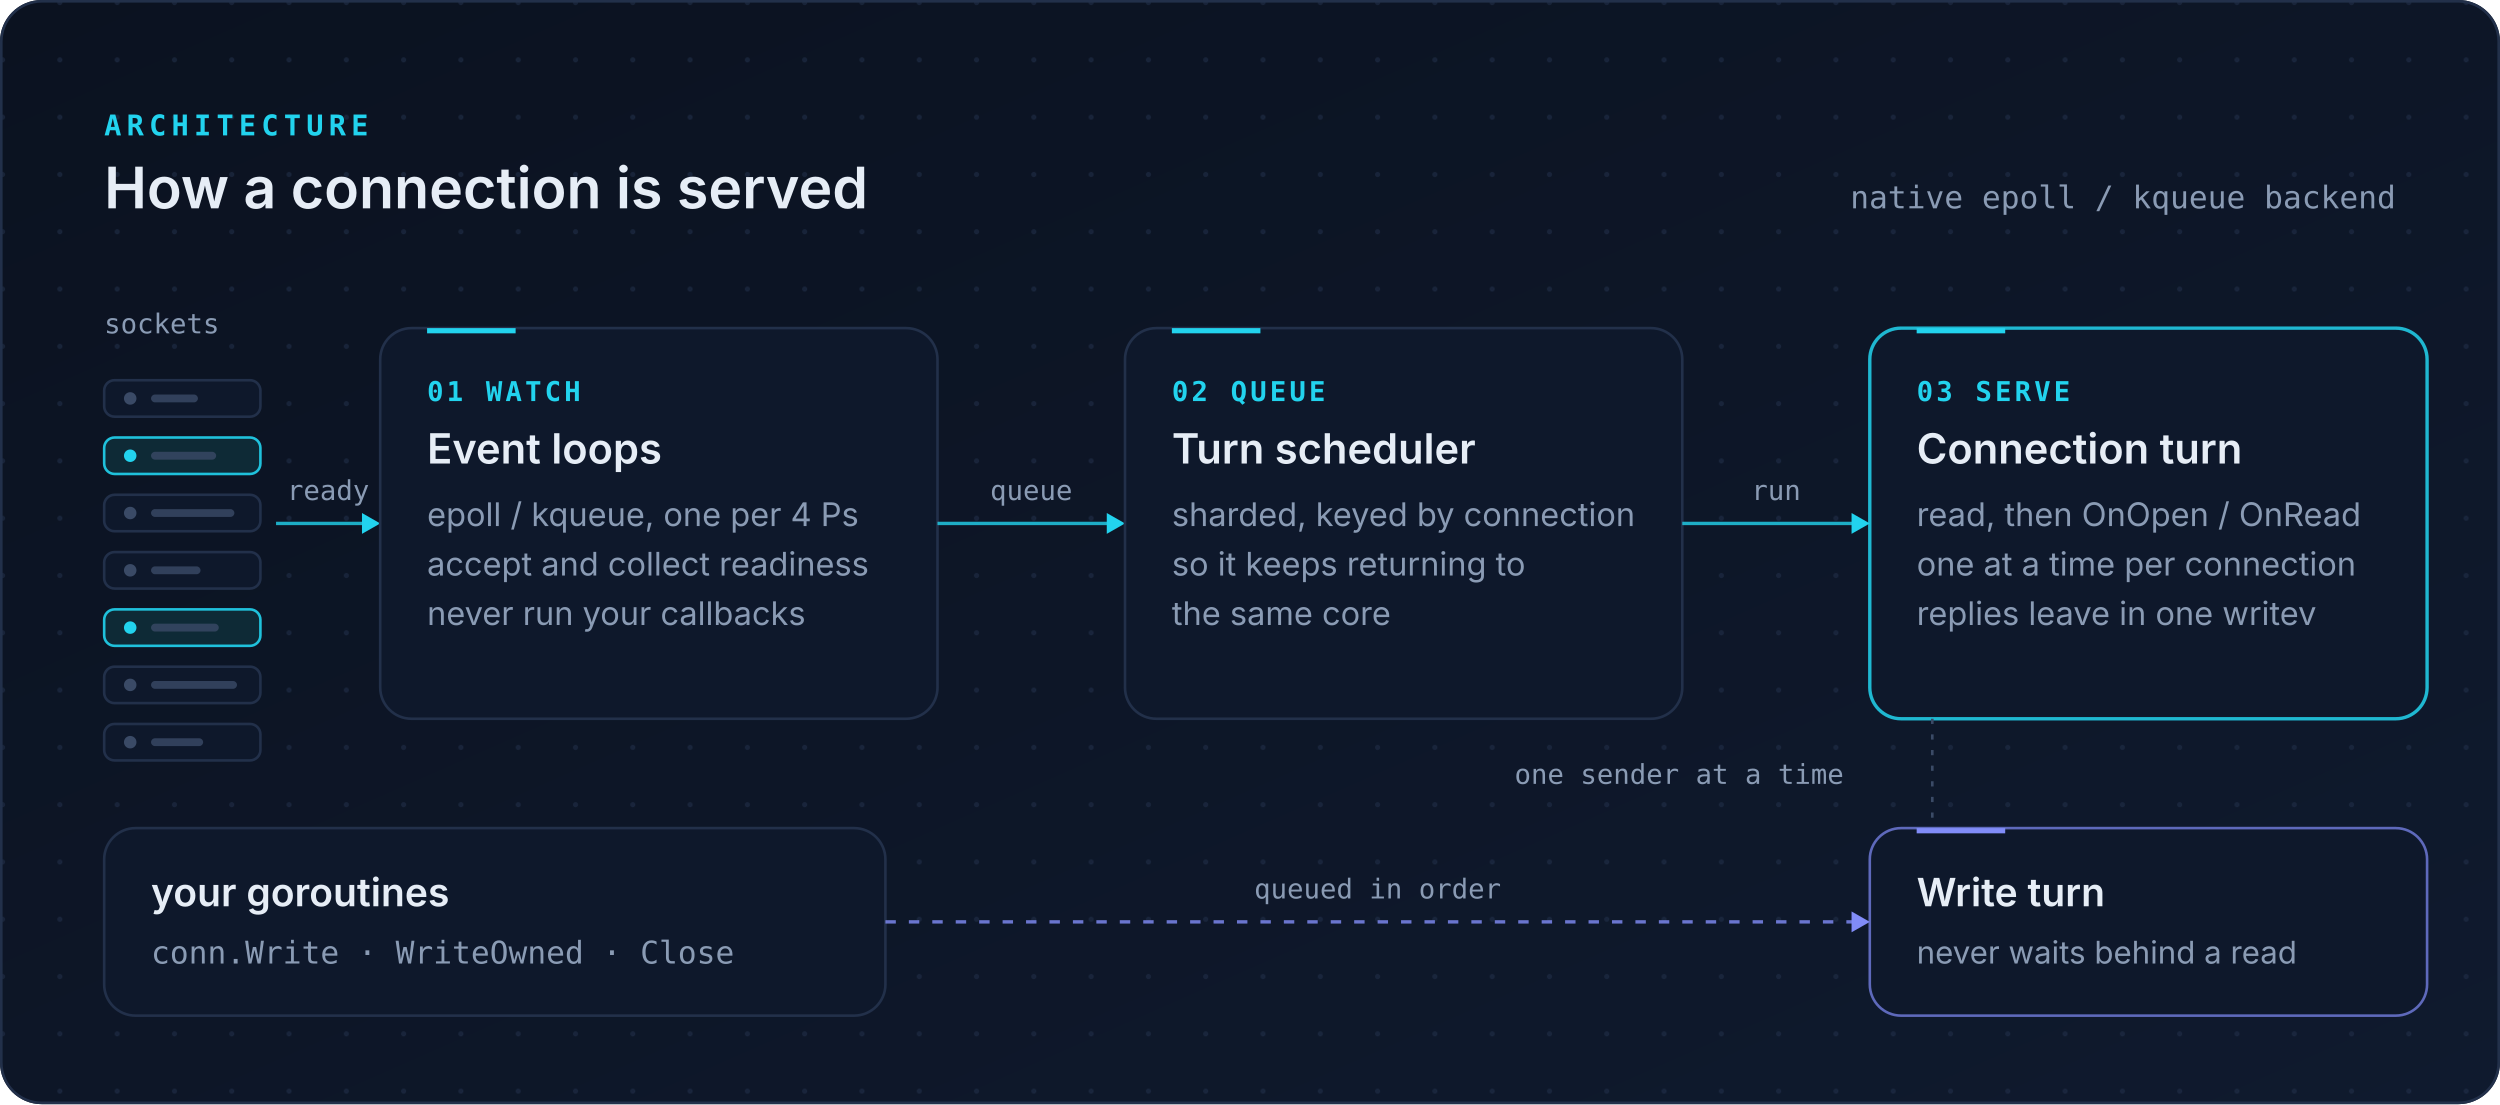
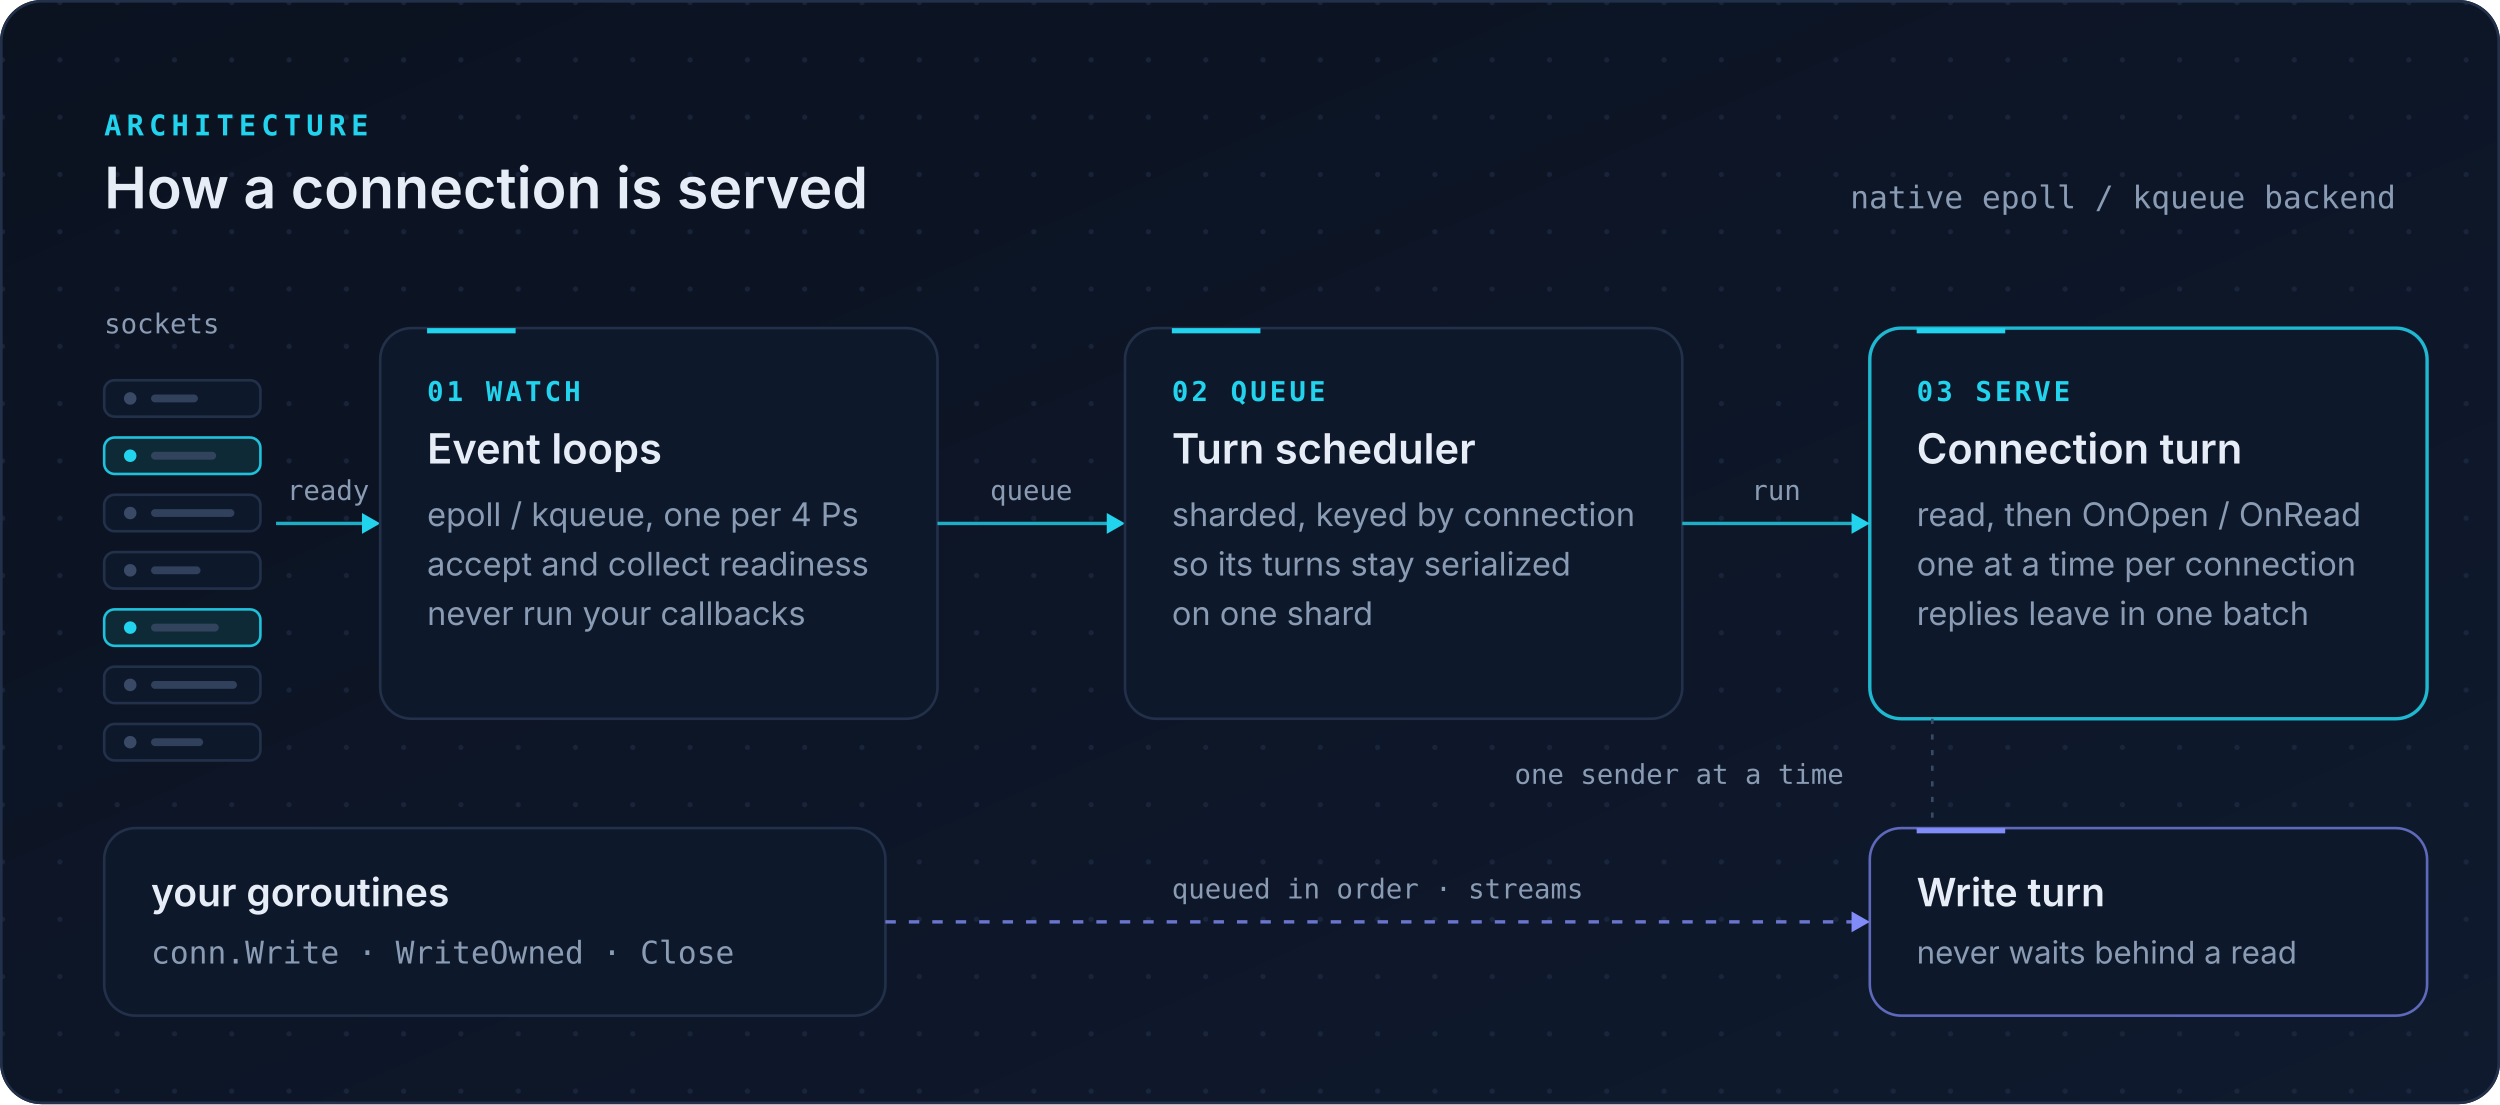
<svg xmlns="http://www.w3.org/2000/svg" width="960" height="424" viewBox="0 0 960 424">
  <defs>
    <linearGradient id="bg" x1="0" y1="0" x2="1" y2="1">
      <stop offset="0" stop-color="#0B1220" />
      <stop offset="1" stop-color="#0F1A2E" />
    </linearGradient>
    <radialGradient id="glow" cx="0.5" cy="0.5" r="0.5">
      <stop offset="0" stop-color="#22D3EE" stop-opacity="0.35" />
      <stop offset="1" stop-color="#22D3EE" stop-opacity="0" />
    </radialGradient>
    <radialGradient id="glow2" cx="0.5" cy="0.5" r="0.5">
      <stop offset="0" stop-color="#818CF8" stop-opacity="0.22" />
      <stop offset="1" stop-color="#818CF8" stop-opacity="0" />
    </radialGradient>
    <linearGradient id="beam" x1="0" y1="0" x2="1" y2="0">
      <stop offset="0" stop-color="#22D3EE" stop-opacity="0" />
      <stop offset="0.5" stop-color="#22D3EE" stop-opacity="0.9" />
      <stop offset="1" stop-color="#22D3EE" stop-opacity="0" />
    </linearGradient>
    <linearGradient id="word" x1="0" y1="0" x2="1" y2="1">
      <stop offset="0" stop-color="#FFFFFF" />
      <stop offset="1" stop-color="#A5F3FC" />
    </linearGradient>
    <pattern id="dots" width="22" height="22" patternUnits="userSpaceOnUse">
      <circle cx="1" cy="1" r="1" fill="#22304A" />
    </pattern>
  </defs>
  <rect width="960" height="424" rx="16" fill="url(#bg)" />
  <rect width="960" height="424" rx="16" fill="url(#dots)" opacity="0.55" />
  <rect x="0.5" y="0.5" width="959" height="423" rx="15.5" fill="none" stroke="#22304A" />
  <text x="40.0" y="52.0" font-family="'JetBrains Mono', ui-monospace, SFMono-Regular, Menlo, Consolas, monospace" font-size="11" fill="#22D3EE" text-anchor="start" font-weight="600" letter-spacing="2">ARCHITECTURE</text>
  <text x="40.0" y="80.0" font-family="Inter, -apple-system, BlinkMacSystemFont, 'Segoe UI', Helvetica, Arial, sans-serif" font-size="22" fill="#E6EDF6" text-anchor="start" font-weight="600">How a connection is served</text>
  <text x="920.0" y="80.0" font-family="'JetBrains Mono', ui-monospace, SFMono-Regular, Menlo, Consolas, monospace" font-size="12" fill="#8A9BB4" text-anchor="end" font-weight="400">native epoll / kqueue backend</text>
  <text x="40.0" y="128.0" font-family="'JetBrains Mono', ui-monospace, SFMono-Regular, Menlo, Consolas, monospace" font-size="10.5" fill="#8A9BB4" text-anchor="start" font-weight="400">sockets</text>
  <rect x="40" y="146" width="60" height="14" rx="4" fill="#0E182B" stroke="#22304A" stroke-opacity="1" />
  <circle cx="50" cy="153" r="2.4" fill="#3A4A66" />
  <rect x="58" y="151.5" width="18" height="3" rx="1.5" fill="#3A4A66" opacity="0.8" />
  <rect x="40" y="168" width="60" height="14" rx="4" fill="#0E2A36" stroke="#22D3EE" stroke-opacity="0.9" />
  <circle cx="50" cy="175" r="2.4" fill="#22D3EE" />
  <rect x="58" y="173.5" width="25" height="3" rx="1.5" fill="#3A4A66" opacity="0.8" />
  <rect x="40" y="190" width="60" height="14" rx="4" fill="#0E182B" stroke="#22304A" stroke-opacity="1" />
  <circle cx="50" cy="197" r="2.4" fill="#3A4A66" />
  <rect x="58" y="195.5" width="32" height="3" rx="1.5" fill="#3A4A66" opacity="0.8" />
  <rect x="40" y="212" width="60" height="14" rx="4" fill="#0E182B" stroke="#22304A" stroke-opacity="1" />
  <circle cx="50" cy="219" r="2.4" fill="#3A4A66" />
  <rect x="58" y="217.5" width="19" height="3" rx="1.5" fill="#3A4A66" opacity="0.8" />
  <rect x="40" y="234" width="60" height="14" rx="4" fill="#0E2A36" stroke="#22D3EE" stroke-opacity="0.9" />
  <circle cx="50" cy="241" r="2.4" fill="#22D3EE" />
  <rect x="58" y="239.5" width="26" height="3" rx="1.5" fill="#3A4A66" opacity="0.8" />
  <rect x="40" y="256" width="60" height="14" rx="4" fill="#0E182B" stroke="#22304A" stroke-opacity="1" />
  <circle cx="50" cy="263" r="2.4" fill="#3A4A66" />
  <rect x="58" y="261.5" width="33" height="3" rx="1.5" fill="#3A4A66" opacity="0.8" />
  <rect x="40" y="278" width="60" height="14" rx="4" fill="#0E182B" stroke="#22304A" stroke-opacity="1" />
  <circle cx="50" cy="285" r="2.4" fill="#3A4A66" />
  <rect x="58" y="283.5" width="20" height="3" rx="1.5" fill="#3A4A66" opacity="0.8" />
  <line x1="106" y1="201" x2="140" y2="201" stroke="#22D3EE" stroke-width="1.3" opacity="0.8" />
  <path d="M146,201 l-7,-4 v8 z" fill="#22D3EE" />
  <text x="126.0" y="192.0" font-family="'JetBrains Mono', ui-monospace, SFMono-Regular, Menlo, Consolas, monospace" font-size="10.5" fill="#8A9BB4" text-anchor="middle" font-weight="400">ready</text>
  <rect x="146" y="126" width="214" height="150" rx="12" fill="#0E182B" stroke="#22304A" stroke-opacity="1" stroke-width="1" />
  <rect x="164" y="126" width="34" height="2" fill="#22D3EE" />
  <text x="164.0" y="154.0" font-family="'JetBrains Mono', ui-monospace, SFMono-Regular, Menlo, Consolas, monospace" font-size="10.5" fill="#22D3EE" text-anchor="start" font-weight="600" letter-spacing="1.2">01  WATCH</text>
  <text x="164.0" y="178.0" font-family="Inter, -apple-system, BlinkMacSystemFont, 'Segoe UI', Helvetica, Arial, sans-serif" font-size="16" fill="#E6EDF6" text-anchor="start" font-weight="600">Event loops</text>
  <text x="164.0" y="202.0" font-family="Inter, -apple-system, BlinkMacSystemFont, 'Segoe UI', Helvetica, Arial, sans-serif" font-size="12.5" fill="#8A9BB4" text-anchor="start" font-weight="400">epoll / kqueue, one per 4 Ps</text>
  <text x="164.0" y="221.0" font-family="Inter, -apple-system, BlinkMacSystemFont, 'Segoe UI', Helvetica, Arial, sans-serif" font-size="12.5" fill="#8A9BB4" text-anchor="start" font-weight="400">accept and collect readiness</text>
  <text x="164.0" y="240.0" font-family="Inter, -apple-system, BlinkMacSystemFont, 'Segoe UI', Helvetica, Arial, sans-serif" font-size="12.5" fill="#8A9BB4" text-anchor="start" font-weight="400">never run your callbacks</text>
  <line x1="360" y1="201" x2="426" y2="201" stroke="#22D3EE" stroke-width="1.3" opacity="0.8" />
  <path d="M432,201 l-7,-4 v8 z" fill="#22D3EE" />
  <text x="396.0" y="192.0" font-family="'JetBrains Mono', ui-monospace, SFMono-Regular, Menlo, Consolas, monospace" font-size="10.5" fill="#8A9BB4" text-anchor="middle" font-weight="400">queue</text>
  <rect x="432" y="126" width="214" height="150" rx="12" fill="#0E182B" stroke="#22304A" stroke-opacity="1" stroke-width="1" />
  <rect x="450" y="126" width="34" height="2" fill="#22D3EE" />
  <text x="450.0" y="154.0" font-family="'JetBrains Mono', ui-monospace, SFMono-Regular, Menlo, Consolas, monospace" font-size="10.5" fill="#22D3EE" text-anchor="start" font-weight="600" letter-spacing="1.2">02  QUEUE</text>
  <text x="450.0" y="178.0" font-family="Inter, -apple-system, BlinkMacSystemFont, 'Segoe UI', Helvetica, Arial, sans-serif" font-size="16" fill="#E6EDF6" text-anchor="start" font-weight="600">Turn scheduler</text>
  <text x="450.0" y="202.0" font-family="Inter, -apple-system, BlinkMacSystemFont, 'Segoe UI', Helvetica, Arial, sans-serif" font-size="12.5" fill="#8A9BB4" text-anchor="start" font-weight="400">sharded, keyed by connection</text>
-   <text x="450.0" y="221.0" font-family="Inter, -apple-system, BlinkMacSystemFont, 'Segoe UI', Helvetica, Arial, sans-serif" font-size="12.5" fill="#8A9BB4" text-anchor="start" font-weight="400">so it keeps returning to</text>
-   <text x="450.0" y="240.0" font-family="Inter, -apple-system, BlinkMacSystemFont, 'Segoe UI', Helvetica, Arial, sans-serif" font-size="12.5" fill="#8A9BB4" text-anchor="start" font-weight="400">the same core</text>
+   <text x="450.0" y="221.0" font-family="Inter, -apple-system, BlinkMacSystemFont, 'Segoe UI', Helvetica, Arial, sans-serif" font-size="12.5" fill="#8A9BB4" text-anchor="start" font-weight="400">so its turns stay serialized</text>
+   <text x="450.0" y="240.0" font-family="Inter, -apple-system, BlinkMacSystemFont, 'Segoe UI', Helvetica, Arial, sans-serif" font-size="12.5" fill="#8A9BB4" text-anchor="start" font-weight="400">on one shard</text>
  <line x1="646" y1="201" x2="712" y2="201" stroke="#22D3EE" stroke-width="1.3" opacity="0.8" />
  <path d="M718,201 l-7,-4 v8 z" fill="#22D3EE" />
  <text x="682.0" y="192.0" font-family="'JetBrains Mono', ui-monospace, SFMono-Regular, Menlo, Consolas, monospace" font-size="10.5" fill="#8A9BB4" text-anchor="middle" font-weight="400">run</text>
  <rect x="718" y="126" width="214" height="150" rx="12" fill="#0E182B" stroke="#22D3EE" stroke-opacity="0.85" stroke-width="1.3" />
  <rect x="736" y="126" width="34" height="2" fill="#22D3EE" />
  <text x="736.0" y="154.0" font-family="'JetBrains Mono', ui-monospace, SFMono-Regular, Menlo, Consolas, monospace" font-size="10.5" fill="#22D3EE" text-anchor="start" font-weight="600" letter-spacing="1.2">03  SERVE</text>
  <text x="736.0" y="178.0" font-family="Inter, -apple-system, BlinkMacSystemFont, 'Segoe UI', Helvetica, Arial, sans-serif" font-size="16" fill="#E6EDF6" text-anchor="start" font-weight="600">Connection turn</text>
  <text x="736.0" y="202.0" font-family="Inter, -apple-system, BlinkMacSystemFont, 'Segoe UI', Helvetica, Arial, sans-serif" font-size="12.5" fill="#8A9BB4" text-anchor="start" font-weight="400">read, then OnOpen / OnRead</text>
  <text x="736.0" y="221.0" font-family="Inter, -apple-system, BlinkMacSystemFont, 'Segoe UI', Helvetica, Arial, sans-serif" font-size="12.5" fill="#8A9BB4" text-anchor="start" font-weight="400">one at a time per connection</text>
-   <text x="736.0" y="240.0" font-family="Inter, -apple-system, BlinkMacSystemFont, 'Segoe UI', Helvetica, Arial, sans-serif" font-size="12.5" fill="#8A9BB4" text-anchor="start" font-weight="400">replies leave in one writev</text>
+   <text x="736.0" y="240.0" font-family="Inter, -apple-system, BlinkMacSystemFont, 'Segoe UI', Helvetica, Arial, sans-serif" font-size="12.5" fill="#8A9BB4" text-anchor="start" font-weight="400">replies leave in one batch</text>
  <rect x="40" y="318" width="300" height="72" rx="12" fill="#0E182B" stroke="#22304A" />
  <text x="58.0" y="348.0" font-family="Inter, -apple-system, BlinkMacSystemFont, 'Segoe UI', Helvetica, Arial, sans-serif" font-size="15" fill="#E6EDF6" text-anchor="start" font-weight="600">your goroutines</text>
  <text x="58.0" y="370.0" font-family="'JetBrains Mono', ui-monospace, SFMono-Regular, Menlo, Consolas, monospace" font-size="12" fill="#8A9BB4" text-anchor="start" font-weight="400">conn.Write · WriteOwned · Close</text>
  <line x1="340" y1="354" x2="712" y2="354" stroke="#818CF8" stroke-width="1.3" opacity="0.8" stroke-dasharray="4 5" />
  <path d="M718,354 l-7,-4 v8 z" fill="#818CF8" />
-   <text x="529.0" y="345.0" font-family="'JetBrains Mono', ui-monospace, SFMono-Regular, Menlo, Consolas, monospace" font-size="10.5" fill="#8A9BB4" text-anchor="middle" font-weight="400">queued in order</text>
+   <text x="529.0" y="345.0" font-family="'JetBrains Mono', ui-monospace, SFMono-Regular, Menlo, Consolas, monospace" font-size="10.5" fill="#8A9BB4" text-anchor="middle" font-weight="400">queued in order · streams</text>
  <rect x="718" y="318" width="214" height="72" rx="12" fill="#0E182B" stroke="#818CF8" stroke-opacity="0.7" />
  <rect x="736" y="318" width="34" height="2" fill="#818CF8" />
  <text x="736.0" y="348.0" font-family="Inter, -apple-system, BlinkMacSystemFont, 'Segoe UI', Helvetica, Arial, sans-serif" font-size="15" fill="#E6EDF6" text-anchor="start" font-weight="600">Write turn</text>
  <text x="736.0" y="370.0" font-family="Inter, -apple-system, BlinkMacSystemFont, 'Segoe UI', Helvetica, Arial, sans-serif" font-size="12" fill="#8A9BB4" text-anchor="start" font-weight="400">never waits behind a read</text>
  <line x1="742" y1="276" x2="742" y2="318" stroke="#3A4A66" stroke-width="1" stroke-dasharray="2 4" />
  <text x="708.0" y="301.0" font-family="'JetBrains Mono', ui-monospace, SFMono-Regular, Menlo, Consolas, monospace" font-size="10.5" fill="#8A9BB4" text-anchor="end" font-weight="400">one sender at a time</text>
</svg>
